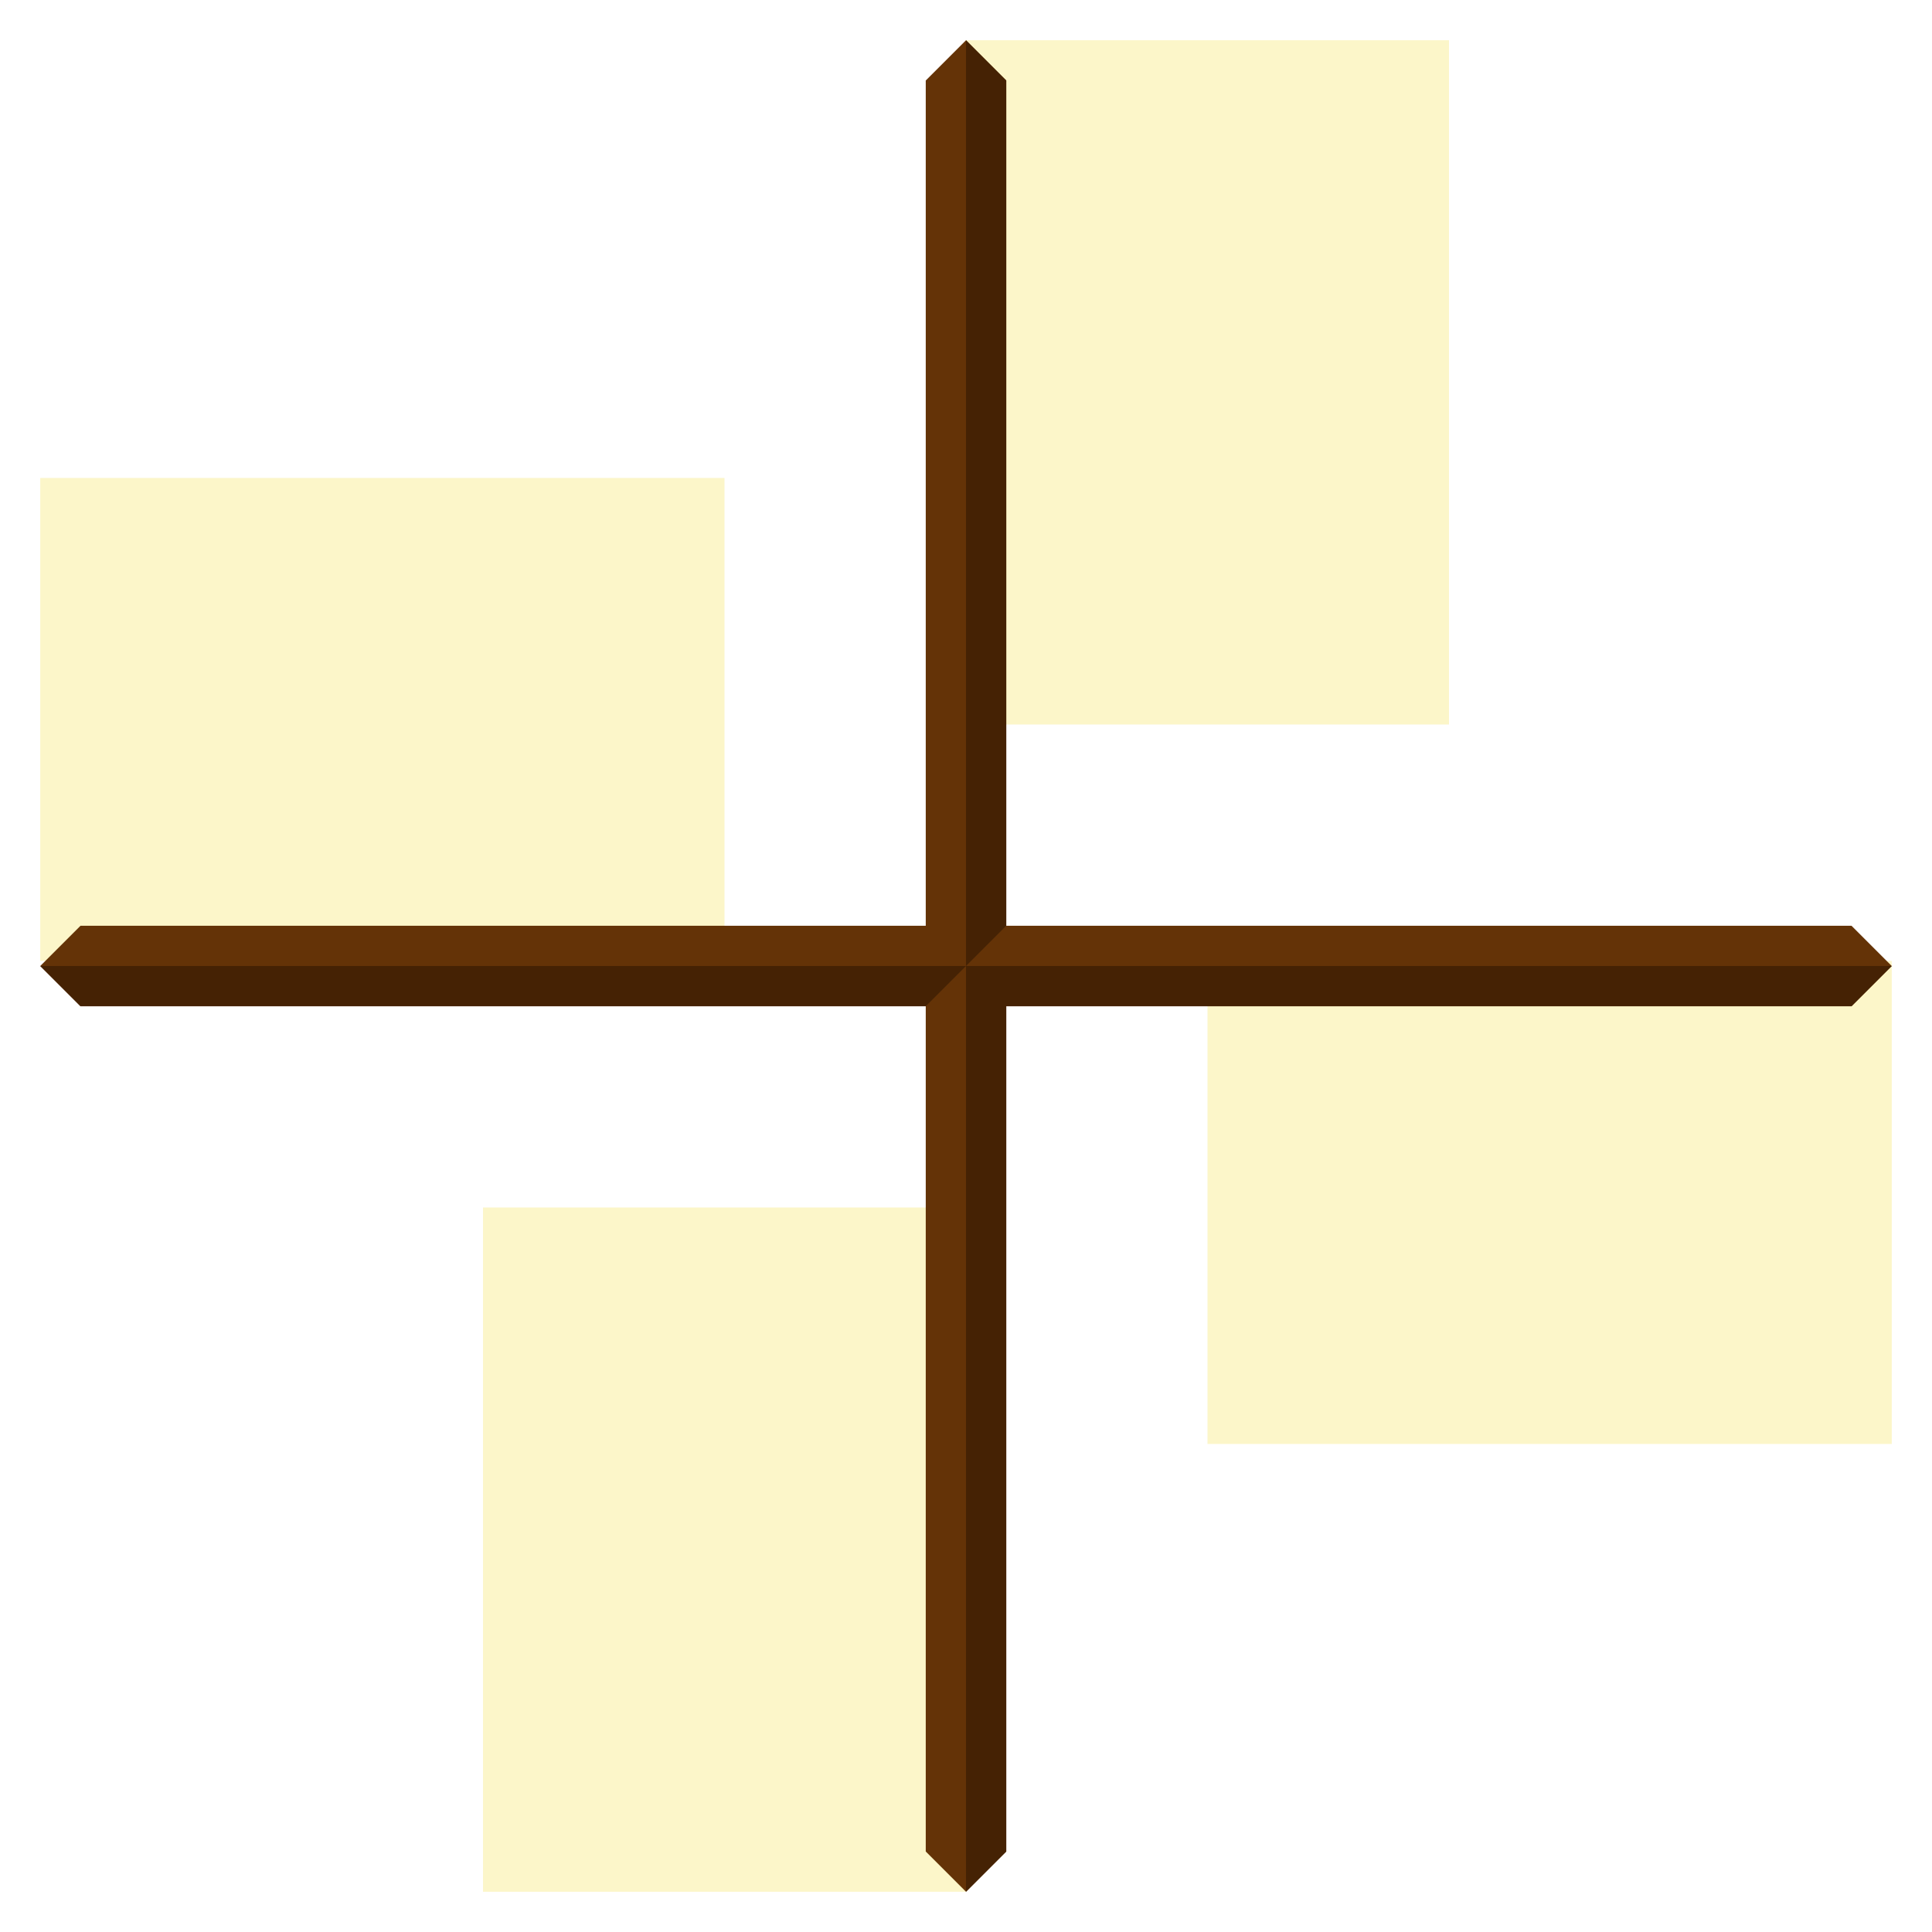
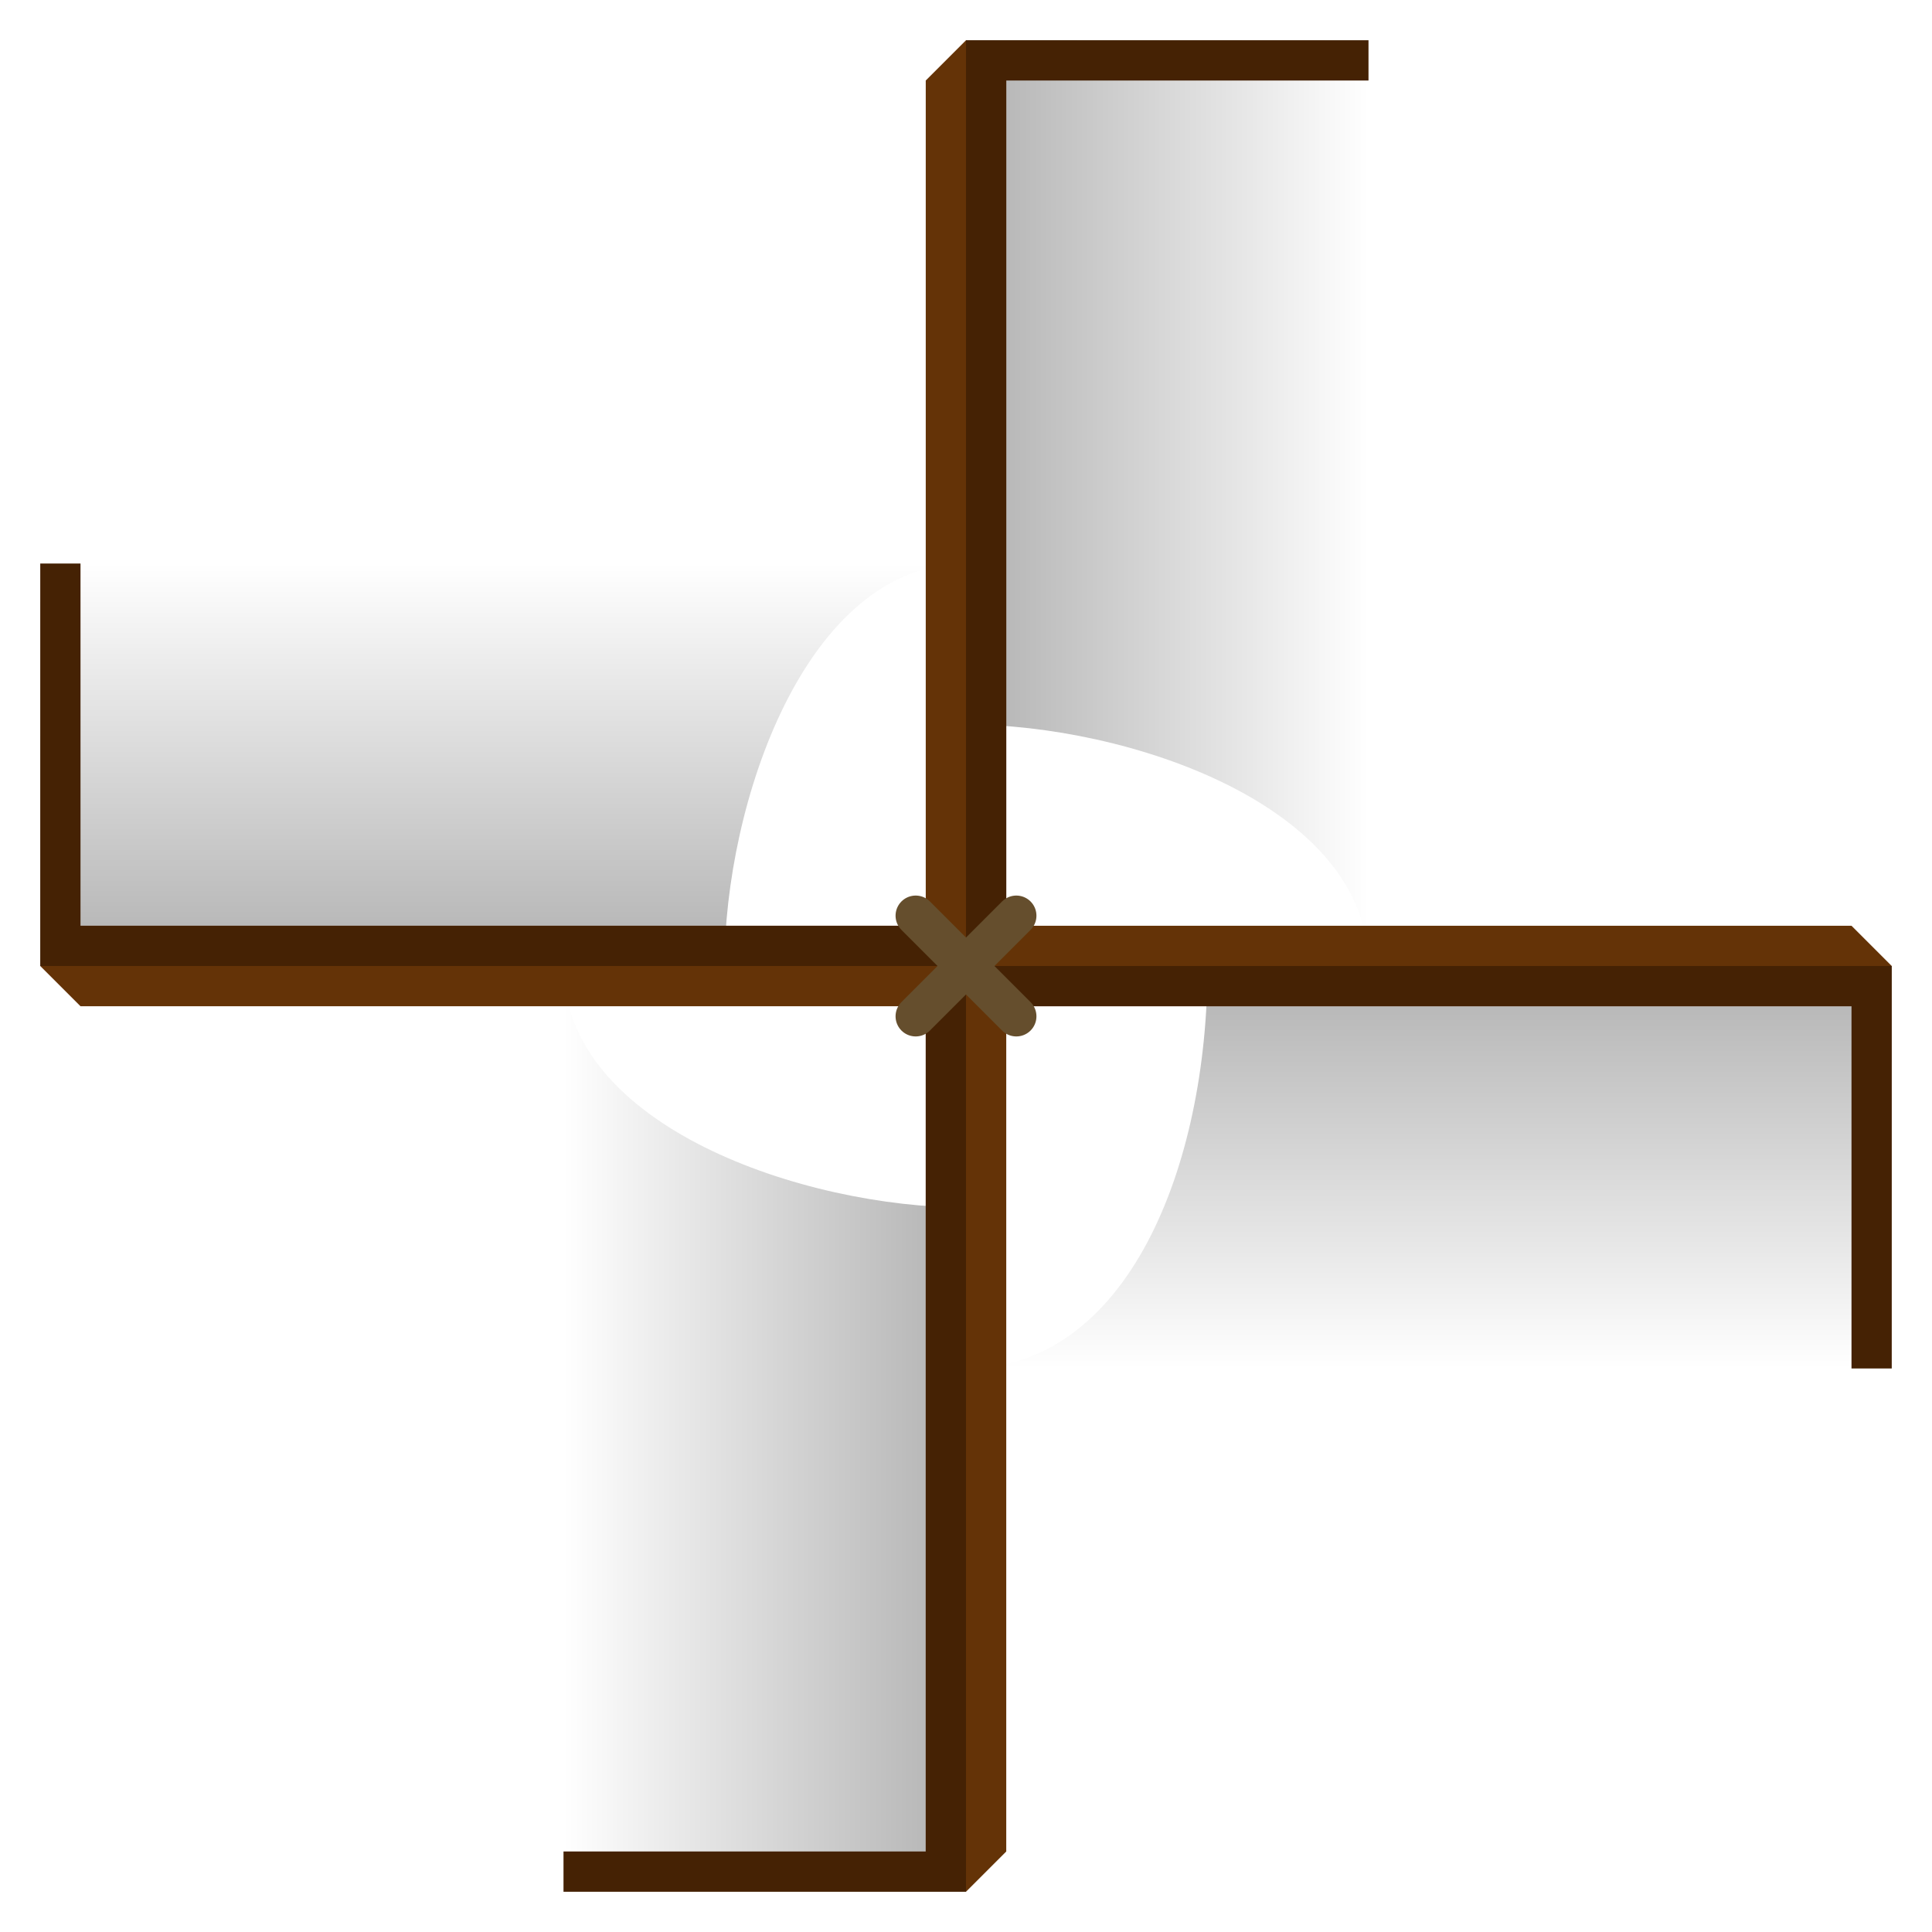
- <svg xmlns="http://www.w3.org/2000/svg" width="768" height="768" id="svg2" version="1.1">
+ <svg xmlns="http://www.w3.org/2000/svg" xmlns:xlink="http://www.w3.org/1999/xlink" width="768" height="768" id="svg2" version="1.1">
  <defs id="defs4">
+     <linearGradient id="linearGradient3780">
+       <stop style="stop-color:#ffffff;stop-opacity:1;" offset="0" id="stop3782" />
+       <stop style="stop-color:#b1b1b1;stop-opacity:1;" offset="1" id="stop3784" />
+     </linearGradient>
    <linearGradient id="linearGradient4242">
      <stop style="stop-color:#8093e3;stop-opacity:1;" offset="0" id="stop4244" />
      <stop style="stop-color:#ffffff;stop-opacity:1" offset="1" id="stop4246" />
    </linearGradient>
    <linearGradient id="linearGradient4242-9">
      <stop style="stop-color:#8093e3;stop-opacity:1;" offset="0" id="stop4244-6" />
      <stop style="stop-color:#ffffff;stop-opacity:1" offset="1" id="stop4246-1" />
    </linearGradient>
    <linearGradient id="linearGradient4242-1">
      <stop style="stop-color:#8093e3;stop-opacity:1;" offset="0" id="stop4244-3" />
      <stop style="stop-color:#ffffff;stop-opacity:1" offset="1" id="stop4246-8" />
    </linearGradient>
    <linearGradient id="linearGradient4242-1-1">
      <stop style="stop-color:#8093e3;stop-opacity:1;" offset="0" id="stop4244-3-6" />
      <stop style="stop-color:#ffffff;stop-opacity:1" offset="1" id="stop4246-8-6" />
    </linearGradient>
    <linearGradient id="linearGradient4242-5">
      <stop style="stop-color:#8093e3;stop-opacity:1;" offset="0" id="stop4244-4" />
      <stop style="stop-color:#ffffff;stop-opacity:1" offset="1" id="stop4246-13" />
    </linearGradient>
+     <linearGradient xlink:href="#linearGradient3780" id="linearGradient3786" x1="508.362" y1="-32" x2="668.362" y2="-32" gradientUnits="userSpaceOnUse" />
+     <linearGradient xlink:href="#linearGradient3780" id="linearGradient3794" x1="544" y1="316.362" x2="384" y2="316.362" gradientUnits="userSpaceOnUse" />
+     <linearGradient xlink:href="#linearGradient3780" id="linearGradient3802" x1="828.362" y1="-736" x2="668.362" y2="-736" gradientUnits="userSpaceOnUse" />
+     <linearGradient xlink:href="#linearGradient3780" id="linearGradient3810" x1="224" y1="1020.362" x2="384" y2="1020.362" gradientUnits="userSpaceOnUse" />
  </defs>
  <g id="layer1" transform="translate(0,-284.3622)">
-     <rect style="fill:#fcf6c9;fill-opacity:1;stroke:none" id="rect3074-7-5-4" width="192" height="272" x="666.362" y="-752" transform="matrix(0,1,-1,0,0,0)" />
-     <rect style="fill:#fcf6c9;fill-opacity:1;stroke:none" id="rect3074-7" width="192" height="272" x="192" y="764.362" />
-     <rect style="fill:#fcf6c9;fill-opacity:1;stroke:none" id="rect3074-7-5" width="192" height="272" x="474.362" y="-288" transform="matrix(0,1,-1,0,0,0)" />
-     <rect style="fill:#fcf6c9;fill-opacity:1;stroke:none" id="rect3074" width="192" height="272" x="384" y="300.362" />
+     <path transform="matrix(0,1,-1,0,0,0)" style="fill:url(#linearGradient3802);fill-opacity:1;stroke:none" d="m 668.362,-752 160,0 0,368 c 0,-64 -80,-96 -160,-96 z" id="rect3074-7-5-4" />
+     <path style="fill:url(#linearGradient3810);fill-opacity:1;stroke:none" d="m 224,668.362 c 0,64 96,96 160,96 l 0,272 -160,0 z" id="rect3074-7" />
+     <path transform="matrix(0,1,-1,0,0,0)" style="fill:url(#linearGradient3786);fill-opacity:1;stroke:none" d="m 508.362,-384 c 0,64 96,96 160,96 l 0,272 -160,0 z" id="rect3074-7-5" />
+     <path style="fill:url(#linearGradient3794);fill-opacity:1;stroke:none" d="m 384,300.362 160,0 0,368 c 0,-64 -96,-96 -160,-96 z" id="rect3074" />
    <path transform="translate(0,284.3622)" style="fill:#643307;fill-opacity:1;stroke:none" d="m 368,32 16,-16 16,16 0,704 -16,16 -16,-16 z" id="rect2987" />
    <path transform="translate(0,284.3622)" style="fill:#643307;fill-opacity:1;stroke:none" d="m 32,368 704,0 16,16 -16,16 -704,0 -16,-16 z" id="rect2989" />
-     <path transform="translate(0,284.3622)" style="fill:#452204;fill-opacity:1;stroke:none" d="m 384,384 16,0 0,352 -16,16 z" id="rect3043" />
-     <path transform="translate(0,284.3622)" style="fill:#452204;fill-opacity:1;stroke:none" d="m 384,384 368,0 -16,16 -352,0 z" id="rect3062" />
-     <path transform="translate(0,284.3622)" style="fill:#452204;fill-opacity:1;stroke:none" d="m 384,16 16,16 0,336 -16,16 z" id="rect3064" />
-     <path transform="translate(0,284.3622)" style="fill:#452204;fill-opacity:1;stroke:none" d="m 16,384 368,0 -16,16 -336,0 z" id="rect3066" />
+     <path transform="translate(0,284.3622)" style="fill:#452204;fill-opacity:1;stroke:none" d="m 368,400 16,-16 0,368 -160,0 0,-16 144,0 z" id="rect3043" />
+     <path transform="translate(0,284.3622)" style="fill:#452204;fill-opacity:1;stroke:none" d="m 384,384 368,0 0,160 -16,0 0,-144 -336,0 z" id="rect3062" />
+     <path transform="translate(0,284.3622)" style="fill:#452204;fill-opacity:1;stroke:none" d="m 384,16 160,0 0,16 -144,0 0,336 -16,16 z" id="rect3064" />
+     <path transform="translate(0,284.3622)" style="fill:#452204;fill-opacity:1;stroke:none" d="m 16,384 368,0 -16,-16 -336,0 0,-144 -16,0 z" id="rect3066" />
+     <path style="fill:none;stroke:#654e2d;stroke-width:16;stroke-linecap:round;stroke-linejoin:round;stroke-miterlimit:4;stroke-opacity:1;stroke-dasharray:none" d="m 364,364 40,40" id="path3812" transform="translate(0,284.3622)" />
+     <path style="fill:#654e2d;fill-opacity:1;stroke:#654e2d;stroke-width:16;stroke-linecap:round;stroke-linejoin:round;stroke-miterlimit:4;stroke-opacity:1;stroke-dasharray:none" d="m 364,404 40,-40" id="path3814" transform="translate(0,284.3622)" />
  </g>
</svg>
